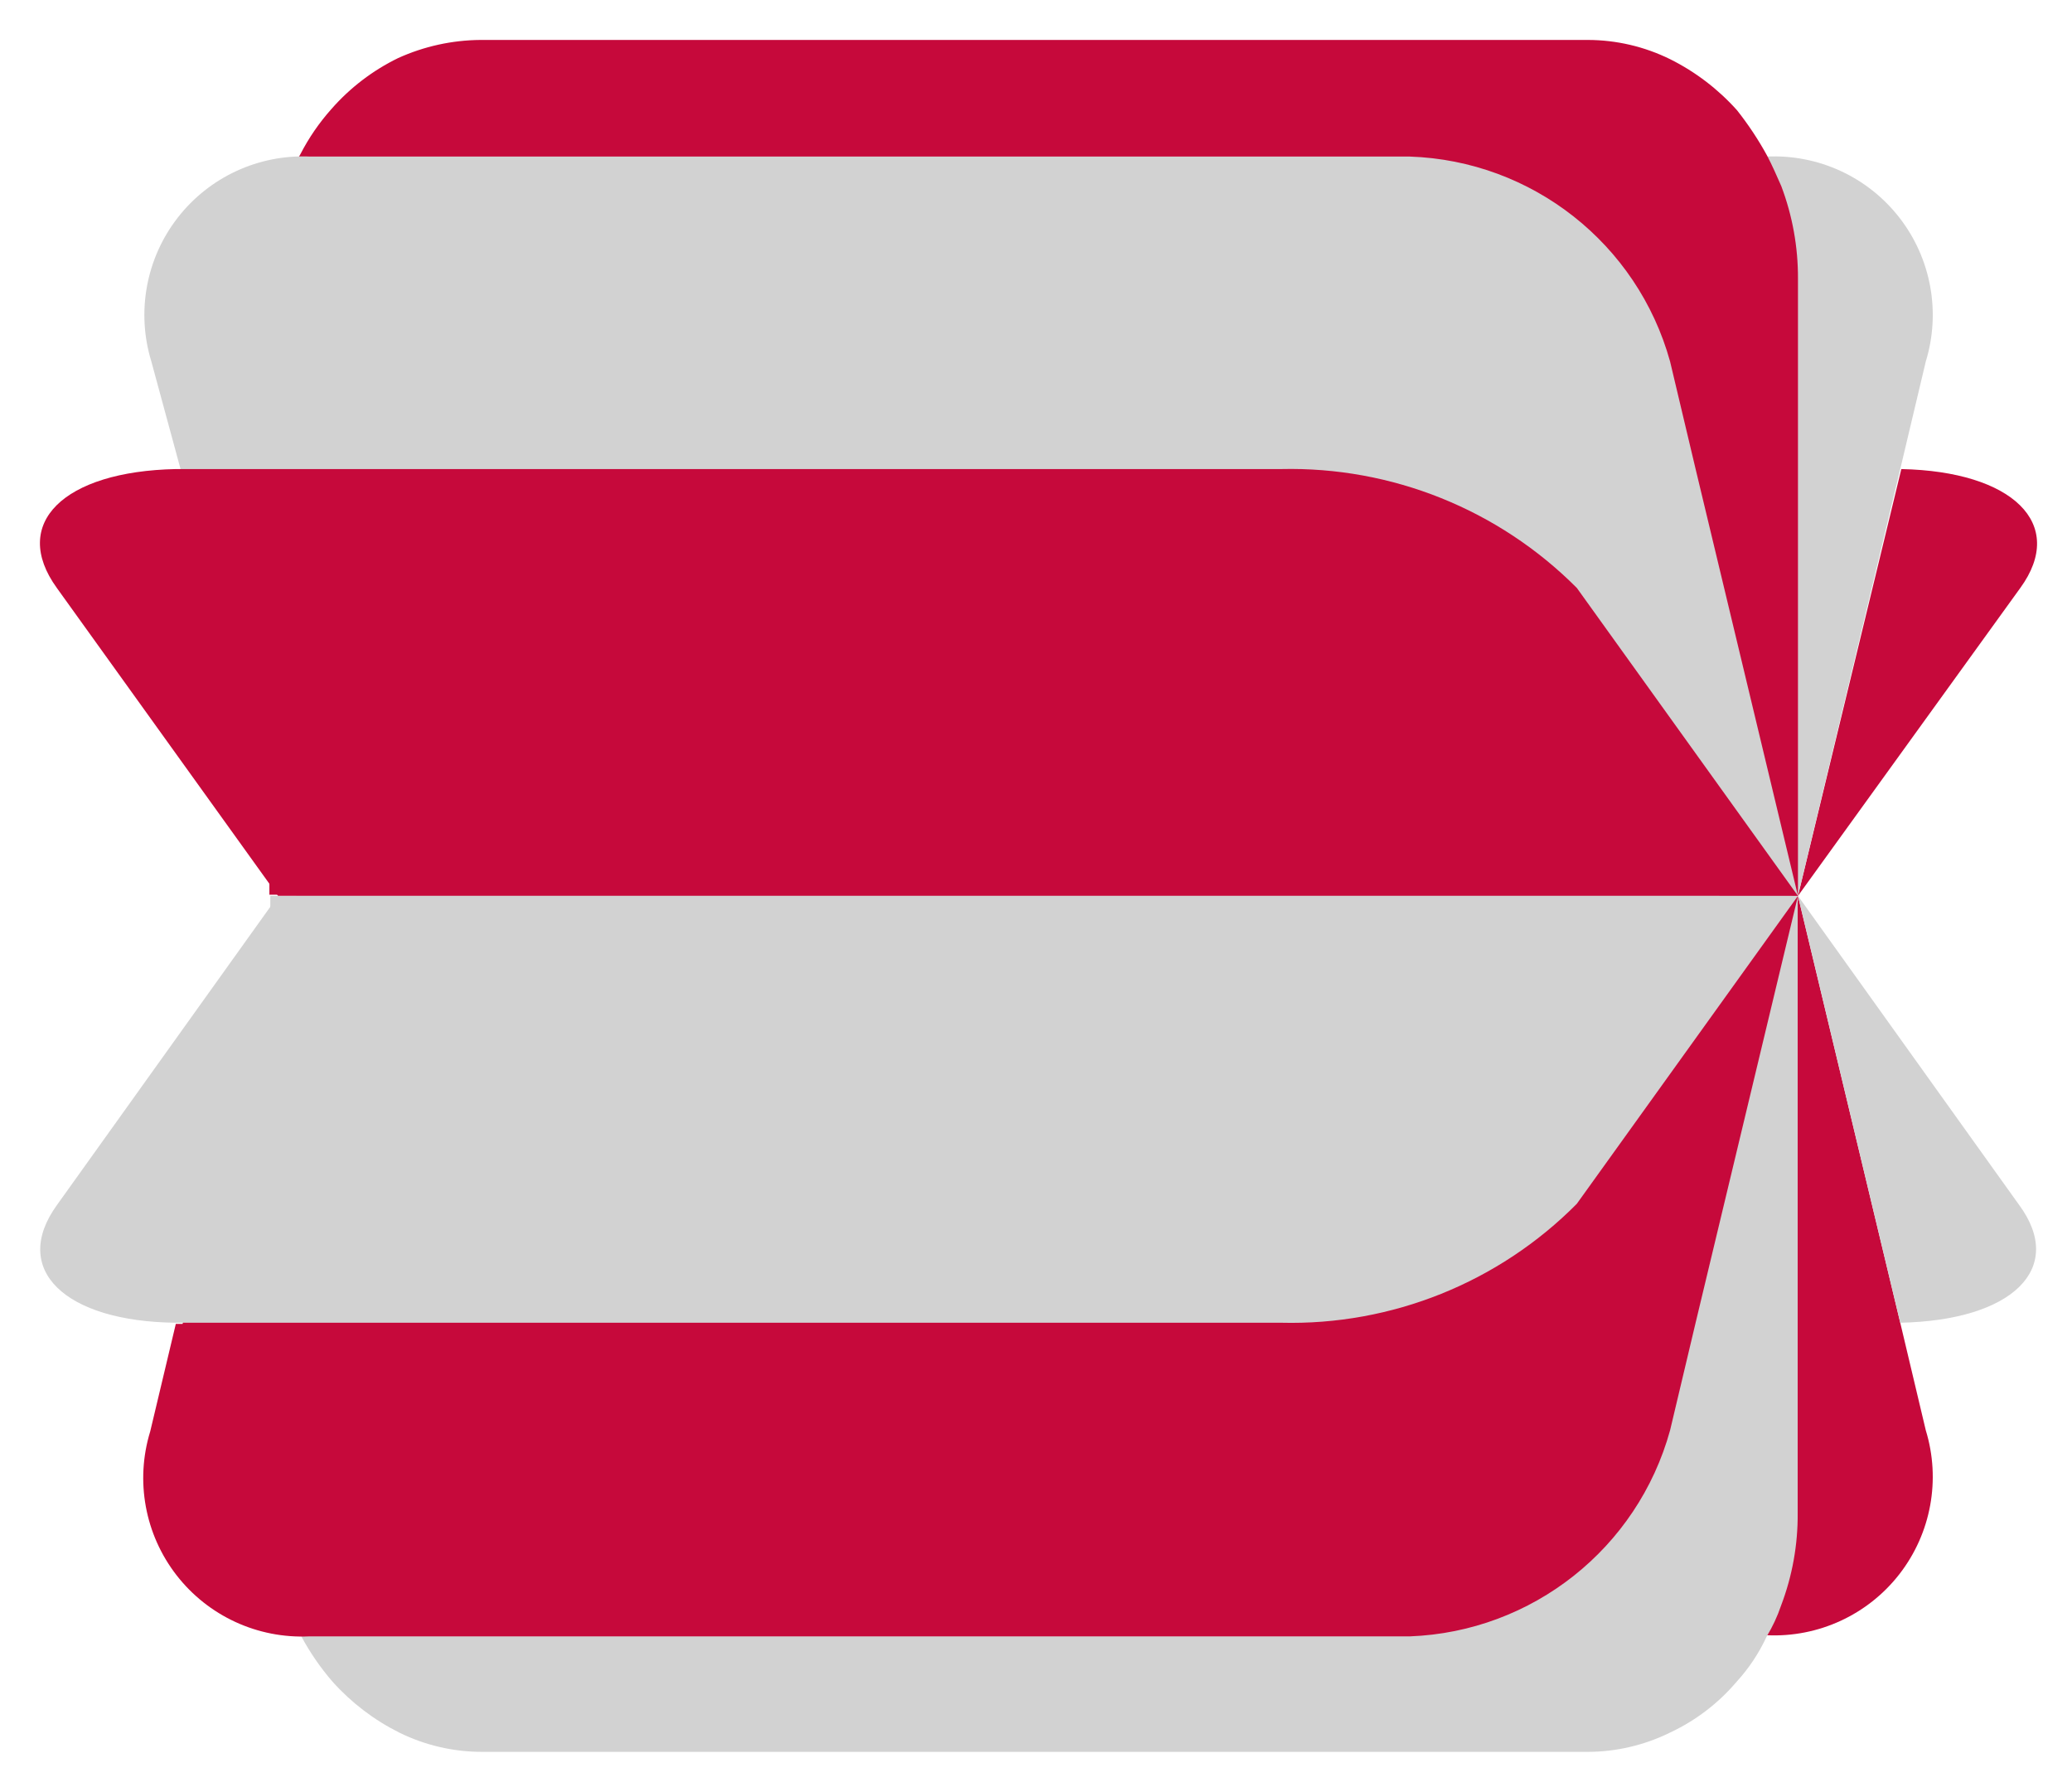
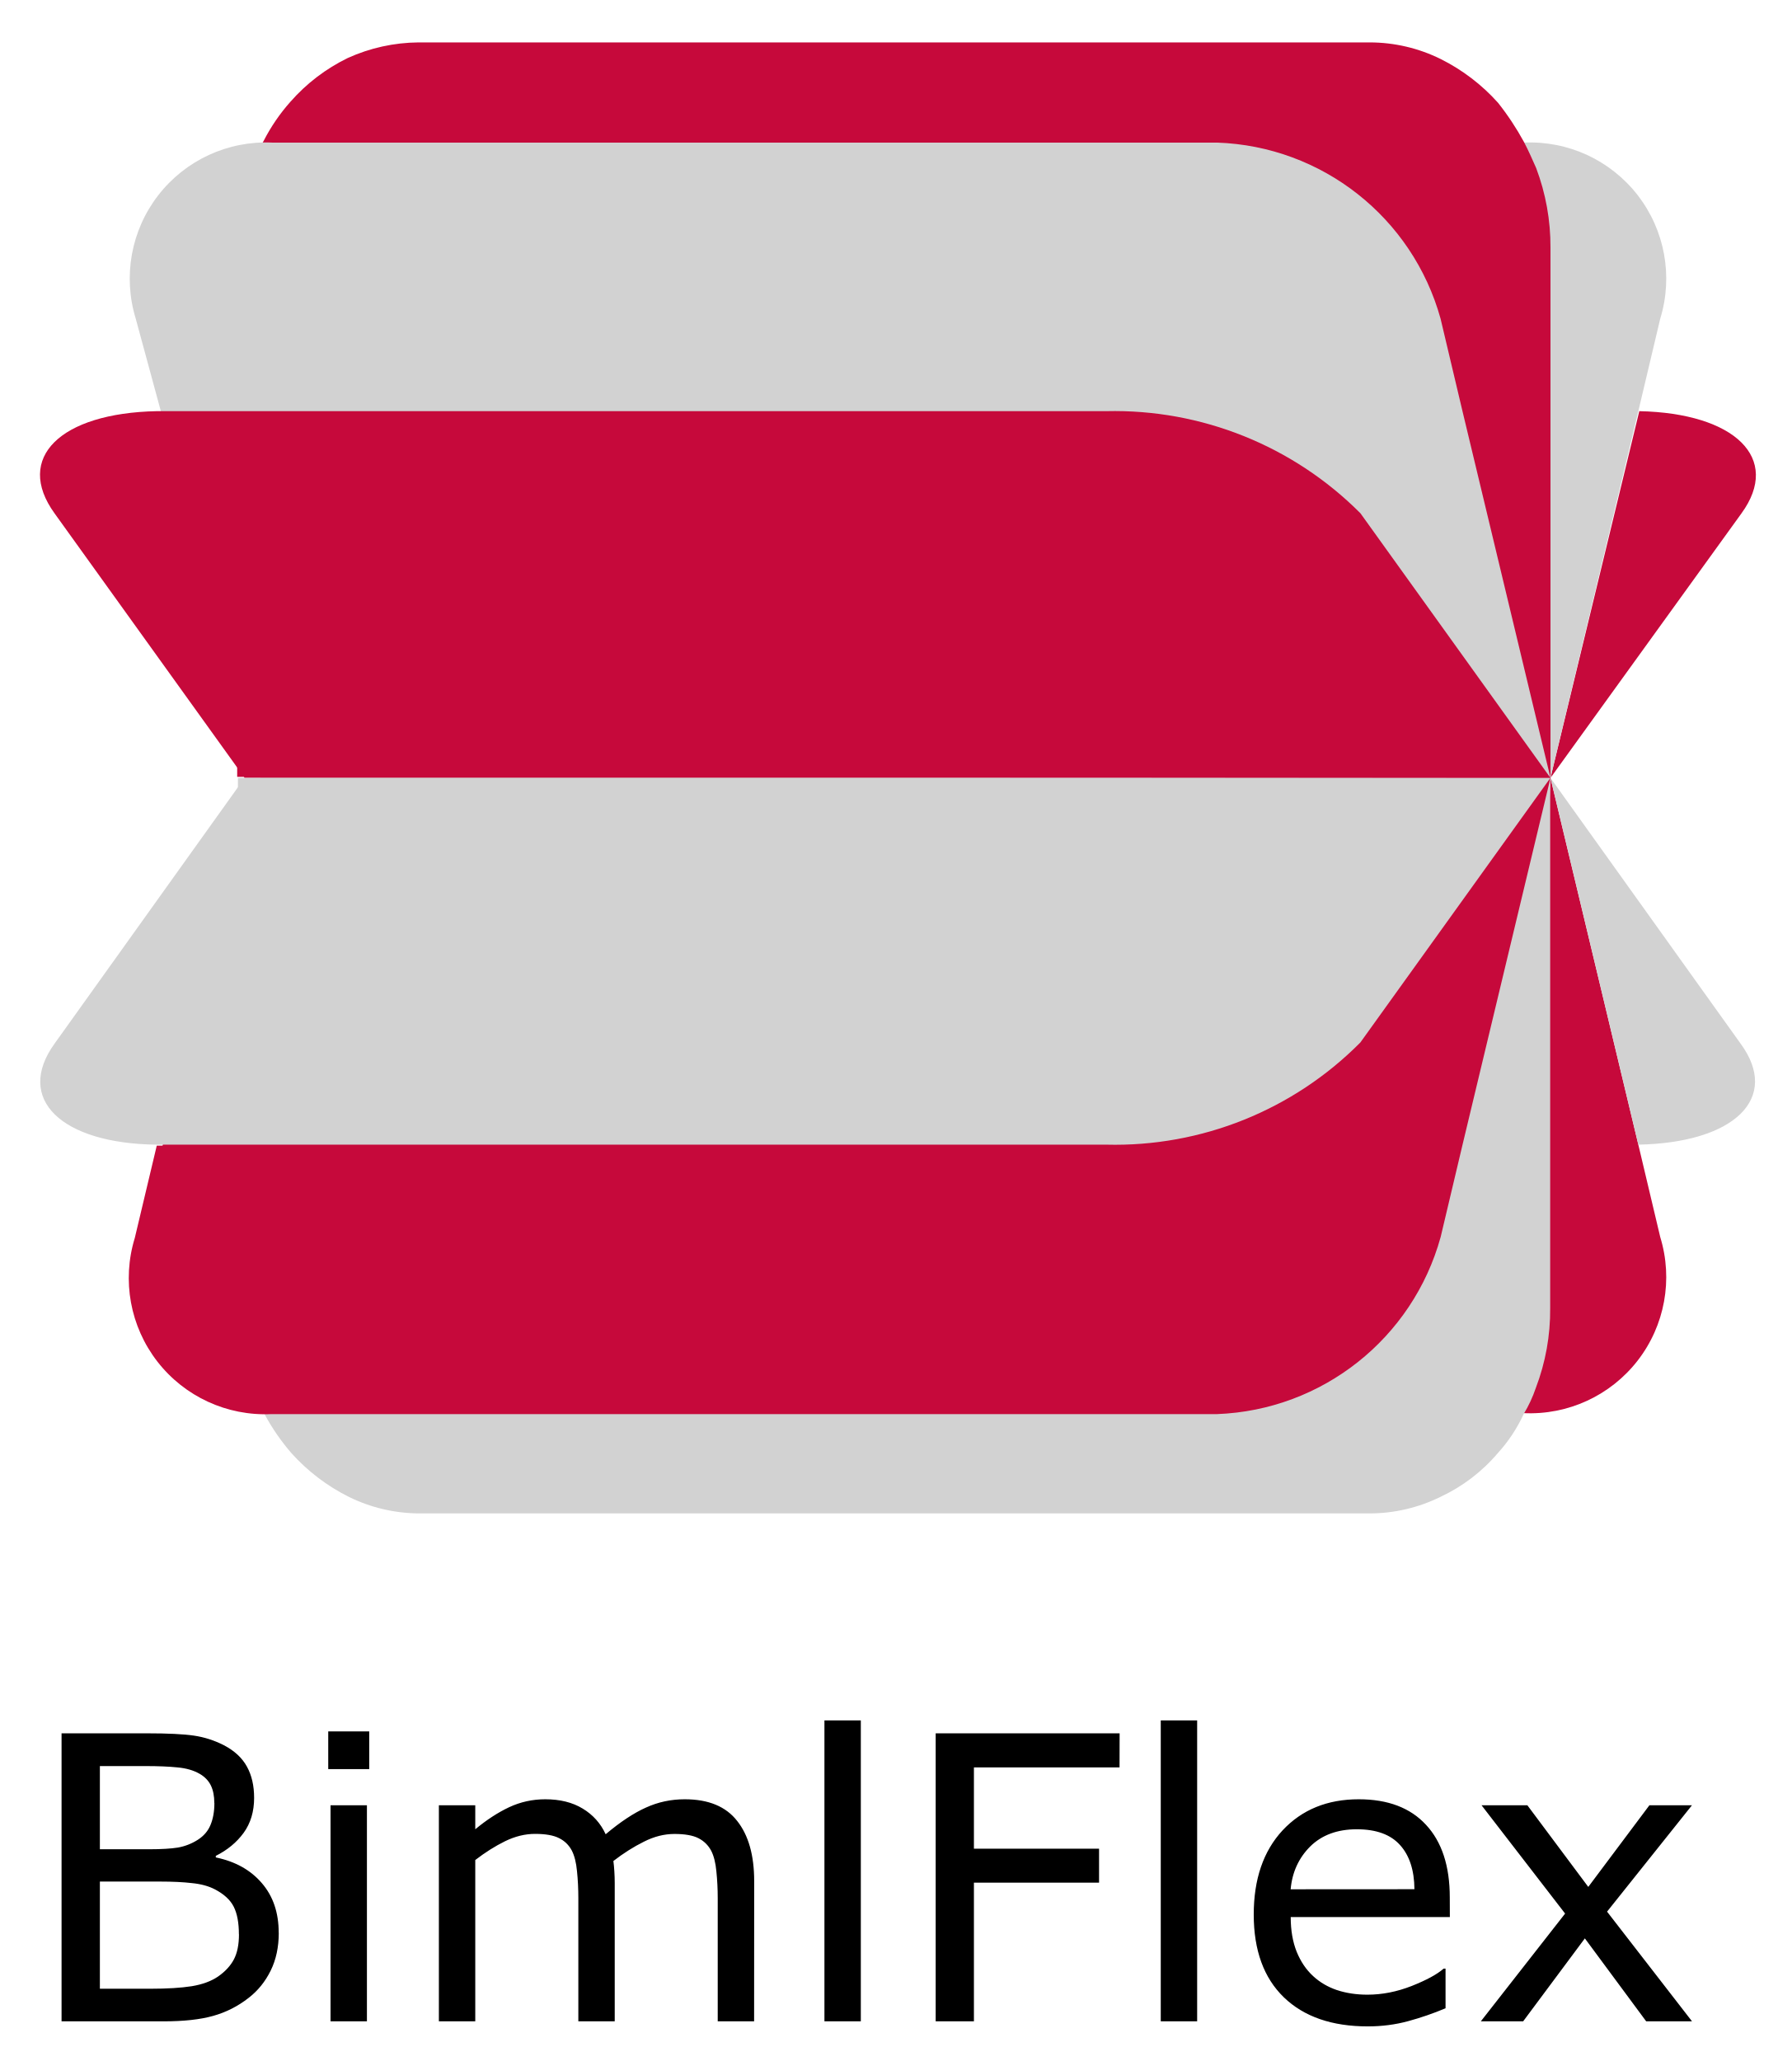
- <svg xmlns="http://www.w3.org/2000/svg" role="img" viewBox="1.44 3.44 29.05 25.05">
-   <path fill="#c6093b" d="M26.211 26.365a2.223 2.223 0 0 0 2.229-2.873l-.358-1.508L26.648 16" />
-   <path fill="#d2d2d2" d="M5.23 16v8.651a3.625 3.625 0 0 0 .234 1.3c.062.143.124.286.2.429a3.529 3.529 0 0 0 .437.635 3.139 3.139 0 0 0 .935.714A2.619 2.619 0 0 0 8.192 28H23.7a2.619 2.619 0 0 0 1.154-.27 2.757 2.757 0 0 0 .935-.714 2.48 2.48 0 0 0 .421-.635 2.16 2.16 0 0 0 .2-.429 3.562 3.562 0 0 0 .234-1.3V16H5.23z" />
-   <path fill="#c6093b" d="M26.648 16l3.117-4.317c.655-.9-.109-1.635-1.668-1.667" />
-   <path fill="#d2d2d2" d="M26.648 16l1.434-5.984.358-1.508a2.223 2.223 0 0 0-2.229-2.873" />
-   <path fill="#c6093b" d="M26.648 16V7.349a3.625 3.625 0 0 0-.234-1.3c-.063-.143-.125-.286-.2-.429a4.511 4.511 0 0 0-.421-.635 3.139 3.139 0 0 0-.935-.714A2.619 2.619 0 0 0 23.7 4H8.176a2.849 2.849 0 0 0-1.154.254 2.976 2.976 0 0 0-.935.714 3.038 3.038 0 0 0-.436.635 2.16 2.16 0 0 0-.2.429 3.566 3.566 0 0 0-.234 1.3v8.651q10.729.025 21.431.017z" />
-   <path fill="#d2d2d2" d="M28.082 21.984c1.574-.032 2.322-.762 1.667-1.651L26.648 16m0 0l-1.435-5.984-.358-1.508a3.924 3.924 0 0 0-3.648-2.873H5.791a2.223 2.223 0 0 0-2.229 2.873L5.6 16.016" />
-   <path fill="#c6093b" d="M26.648 16l-1.435 5.984-.358 1.508a3.939 3.939 0 0 1-3.648 2.889H5.775a2.223 2.223 0 0 1-2.229-2.873L3.905 22H4l1.6-5.984M26.648 16l-3.1-4.317a5.666 5.666 0 0 0-4.148-1.667H3.905c-1.574.032-2.323.762-1.668 1.667L5.339 16" />
-   <path fill="#d2d2d2" d="M5.339 16l-3.1 4.333c-.655.905.109 1.635 1.668 1.651H19.4a5.638 5.638 0 0 0 4.147-1.667L26.648 16" />
+ <svg xmlns="http://www.w3.org/2000/svg" role="img" viewBox="3.72 0.53 24.13 27.75">
+   <path fill="#c6093b" d="m 24.238,19.557 a 1.834,1.834 0 0 0 1.839,-2.371 l -0.295,-1.244 -1.183,-4.938" />
+   <path fill="#d2d2d2" d="m 6.924,11.004 v 0 7.139 a 2.991,2.991 0 0 0 0.193,1.073 c 0.051,0.118 0.102,0.236 0.165,0.354 a 2.912,2.912 0 0 0 0.361,0.524 2.59,2.59 0 0 0 0.772,0.589 2.161,2.161 0 0 0 0.954,0.224 H 22.166 a 2.161,2.161 0 0 0 0.952,-0.223 2.275,2.275 0 0 0 0.772,-0.589 2.047,2.047 0 0 0 0.347,-0.524 1.782,1.782 0 0 0 0.165,-0.354 2.939,2.939 0 0 0 0.193,-1.073 v -7.14 z" />
+   <path fill="#c6093b" d="m 24.599,11.004 v 0 l 2.572,-3.562 c 0.541,-0.743 -0.09,-1.349 -1.376,-1.376" />
+   <path fill="#d2d2d2" d="M 24.599,11.004 25.782,6.066 26.077,4.821 A 1.834,1.834 0 0 0 24.238,2.45" />
+   <path fill="#c6093b" d="M 24.599,11.004 V 3.865 A 2.991,2.991 0 0 0 24.406,2.792 C 24.354,2.674 24.302,2.556 24.24,2.438 A 3.723,3.723 0 0 0 23.893,1.914 2.59,2.59 0 0 0 23.121,1.325 2.161,2.161 0 0 0 22.166,1.101 H 9.355 A 2.351,2.351 0 0 0 8.403,1.311 2.456,2.456 0 0 0 7.631,1.9 2.507,2.507 0 0 0 7.272,2.424 1.782,1.782 0 0 0 7.107,2.778 2.943,2.943 0 0 0 6.914,3.851 v 7.139 q 8.854,0.021 17.685,0.014 z" />
+   <path fill="#d2d2d2" d="M25.782 15.942c1.299-.026 1.916-.629 1.376-1.362l-2.559-3.576v0M24.599 11.004L23.414 6.066 23.119 4.821A3.238 3.238 0 0 0 20.109 2.45H7.387a1.834 1.834 0 0 0-1.839 2.371l1.682 6.196" />
+   <path fill="#c6093b" d="M24.599 11.004l-1.184 4.938-.295 1.244A3.251 3.251 0 0 1 20.109 19.57H7.374A1.834 1.834 0 0 1 5.535 17.199L5.831 15.955h.078l1.32-4.938M24.599 11.004v0L22.04 7.441A4.676 4.676 0 0 0 18.617 6.066H5.831C4.532 6.092 3.914 6.694 4.454 7.441l2.56 3.562v0" />
+   <path fill="#d2d2d2" d="m 7.014,11.004 -2.558,3.576 c -0.541,0.747 0.09,1.349 1.376,1.362 H 18.617 a 4.653,4.653 0 0 0 3.422,-1.376 l 2.559,-3.562" />
+   <g>
+     <path d="M7.474 26.553q0 .289-.109.51-.109.221-.294.365-.219.172-.482.245-.26.073-.664.073H4.549V23.868h1.148q.424 0 .635.031.211.031.404.13.214.112.31.289.096.174.096.419 0 .276-.141.471-.141.193-.375.31v.021q.393.081.62.346.227.263.227.667zM6.606 24.806q0-.141-.047-.237-.047-.096-.151-.156-.122-.07-.297-.086-.174-.018-.432-.018H5.065v1.12h.667q.242 0 .385-.023.143-.026.266-.104.122-.078.172-.201.052-.125.052-.294zm.331 1.768q0-.234-.07-.372-.07-.138-.255-.234-.125-.065-.305-.083-.177-.021-.432-.021H5.065v1.443h.682q.339 0 .555-.034.216-.036.354-.13.146-.102.214-.232.068-.13.068-.336zM8.692 24.35h-.552v-.508h.552zm-.031 3.396H8.171V24.837h.49zM13.875 27.746h-.49v-1.656q0-.188-.018-.362-.016-.174-.07-.279-.06-.112-.172-.169-.112-.057-.323-.057-.206 0-.411.104-.206.102-.411.26.008.06.013.141.005.078.005.156v1.862h-.49v-1.656q0-.193-.018-.365-.016-.174-.07-.279-.06-.112-.172-.167-.112-.057-.323-.057-.201 0-.404.099-.201.099-.401.253v2.172H9.63V24.837h.49v.323q.229-.19.456-.297.229-.107.487-.107.297 0 .503.125.208.125.31.346.297-.25.542-.359.245-.112.523-.112.479 0 .706.292.229.289.229.81zM15.312 27.746H14.822v-4.052h.49zM18.796 24.327h-1.961v1.094h1.685v.458h-1.685v1.867H16.32V23.868h2.477zM19.841 27.746h-.49v-4.052h.49zM23.244 26.342h-2.143q0 .268.081.469.081.198.221.326.135.125.32.188.188.062.411.062.297 0 .596-.117.302-.12.43-.234h.026v.534q-.247.104-.505.174-.258.07-.542.07-.724 0-1.13-.391-.406-.393-.406-1.115 0-.714.388-1.133.391-.419 1.026-.419.589 0 .906.344.32.344.32.977zm-.477-.375q-.003-.385-.195-.596-.19-.211-.581-.211-.393 0-.628.232-.232.232-.263.576zM26.505 27.746h-.617l-.826-1.117-.831 1.117h-.57l1.135-1.451-1.125-1.458h.617l.82 1.099.823-1.099h.573l-1.143 1.432z" />
+   </g>
</svg>
